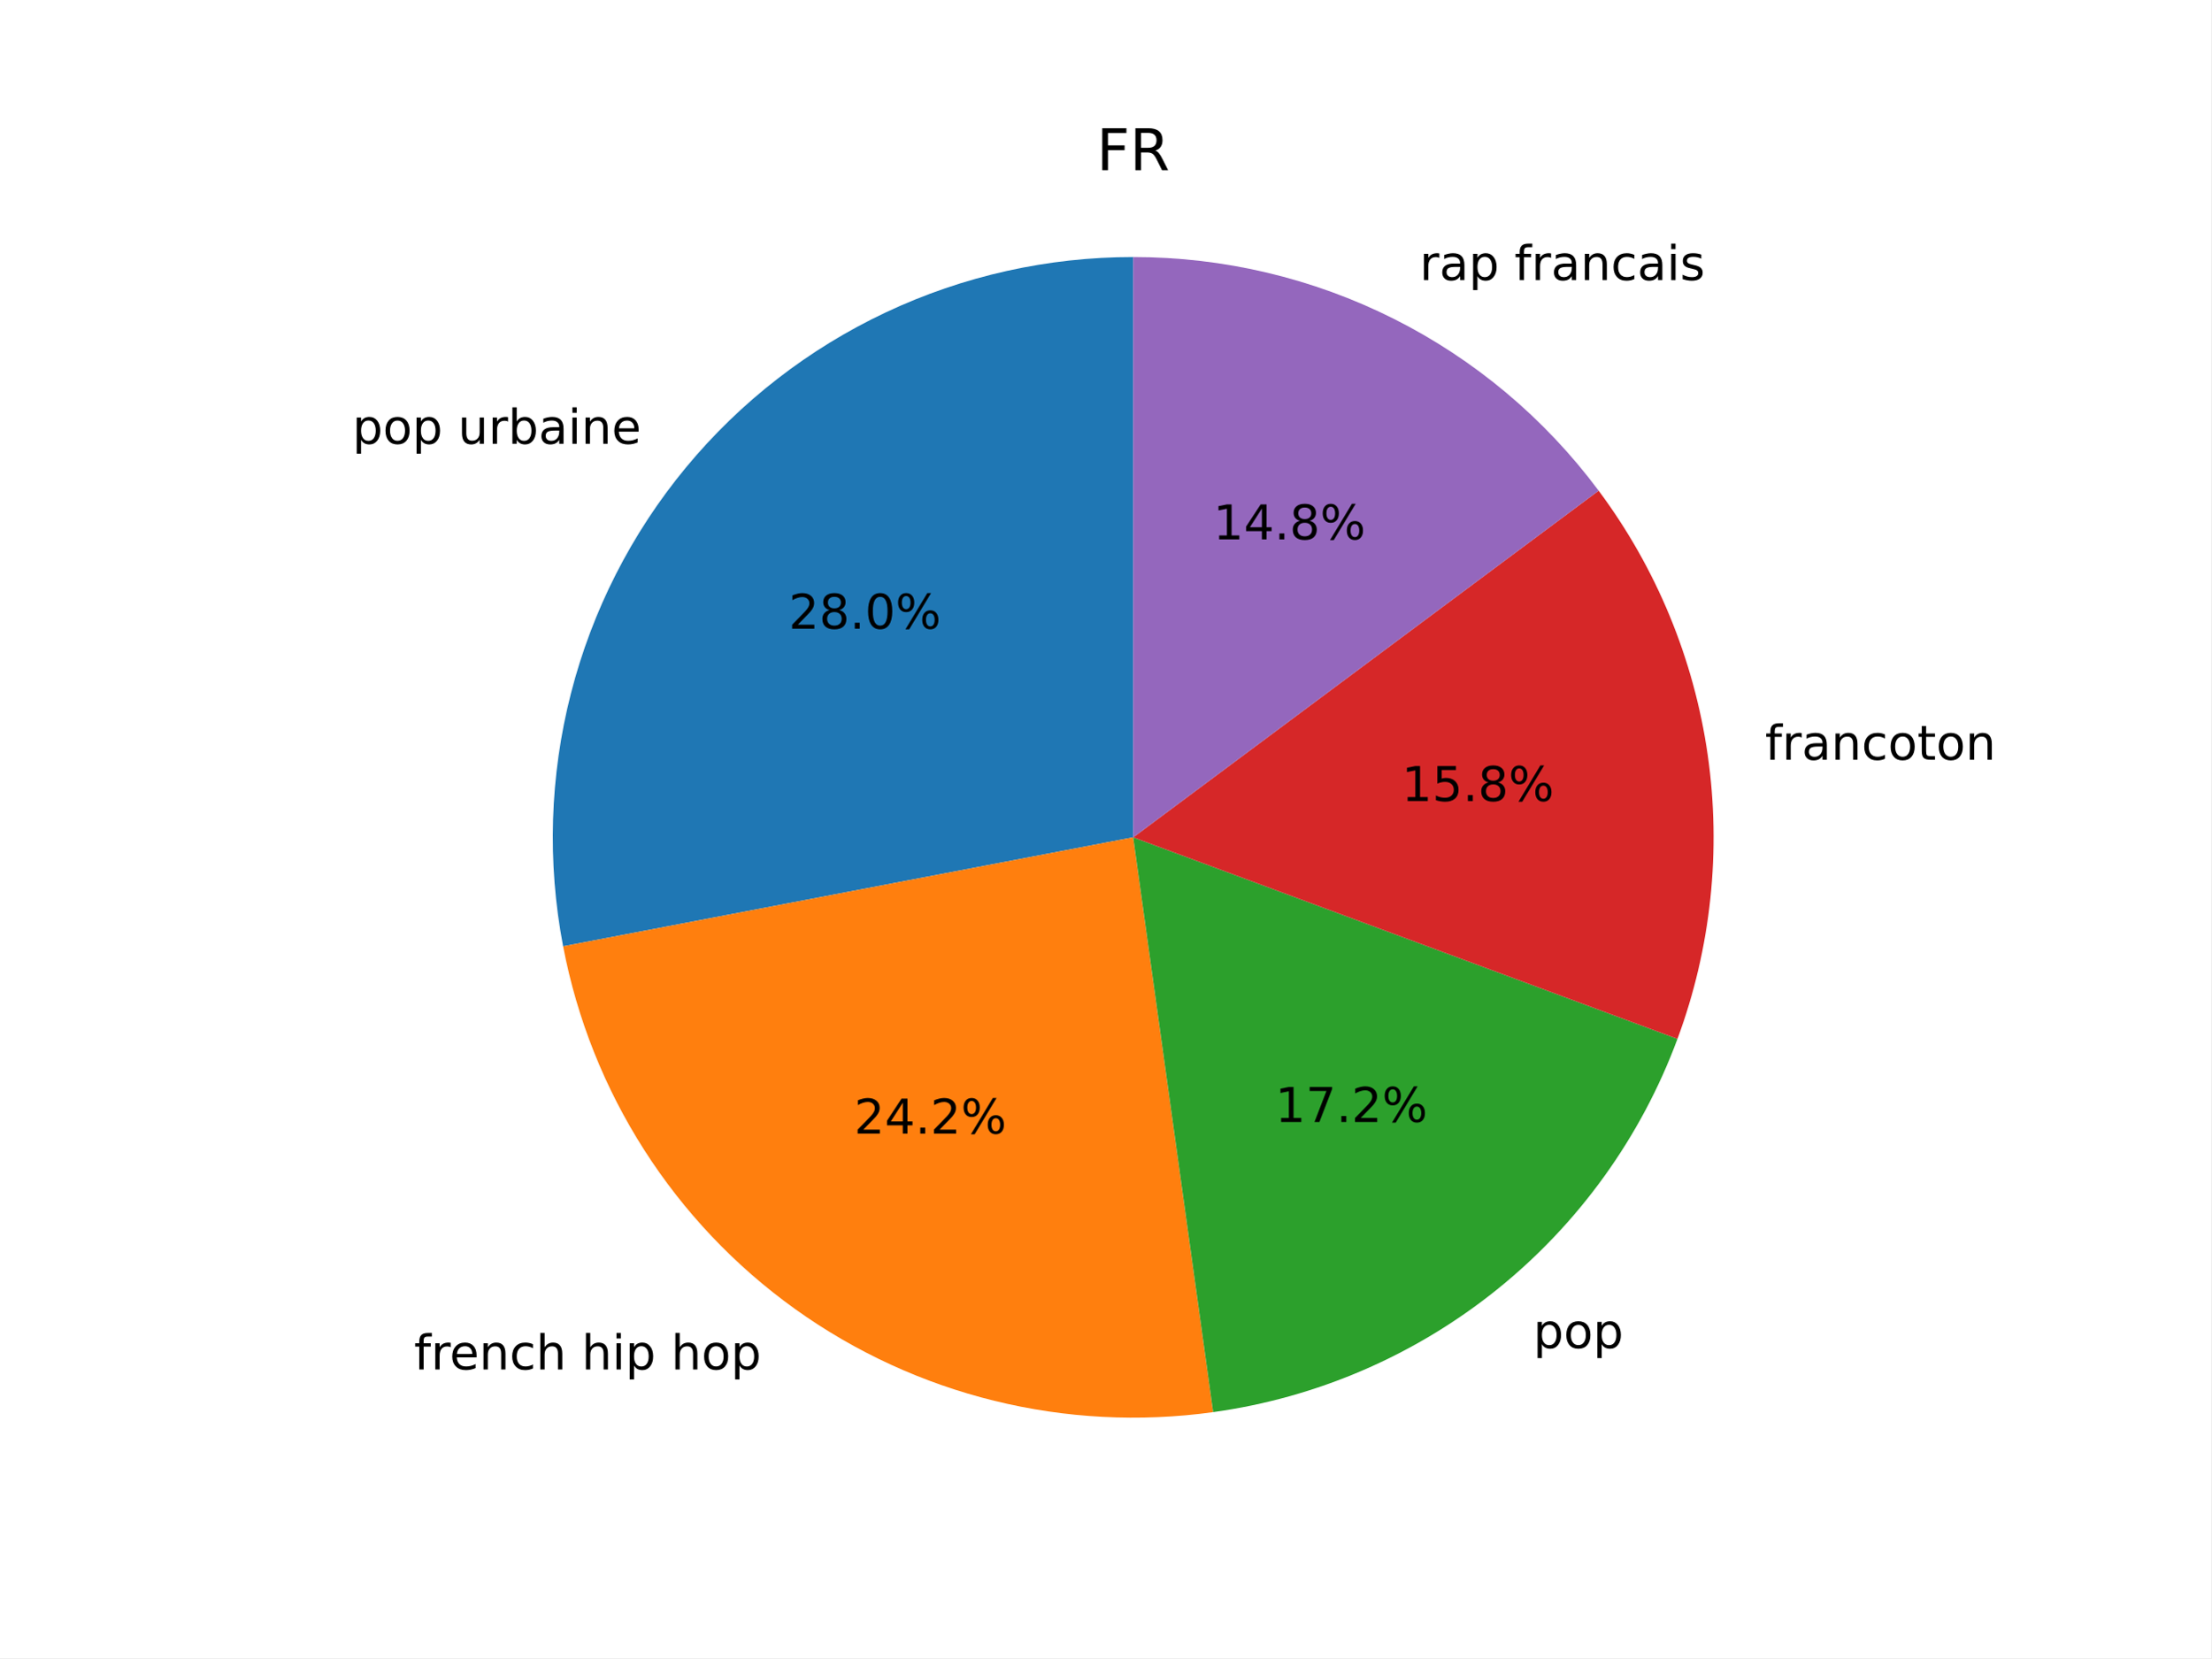
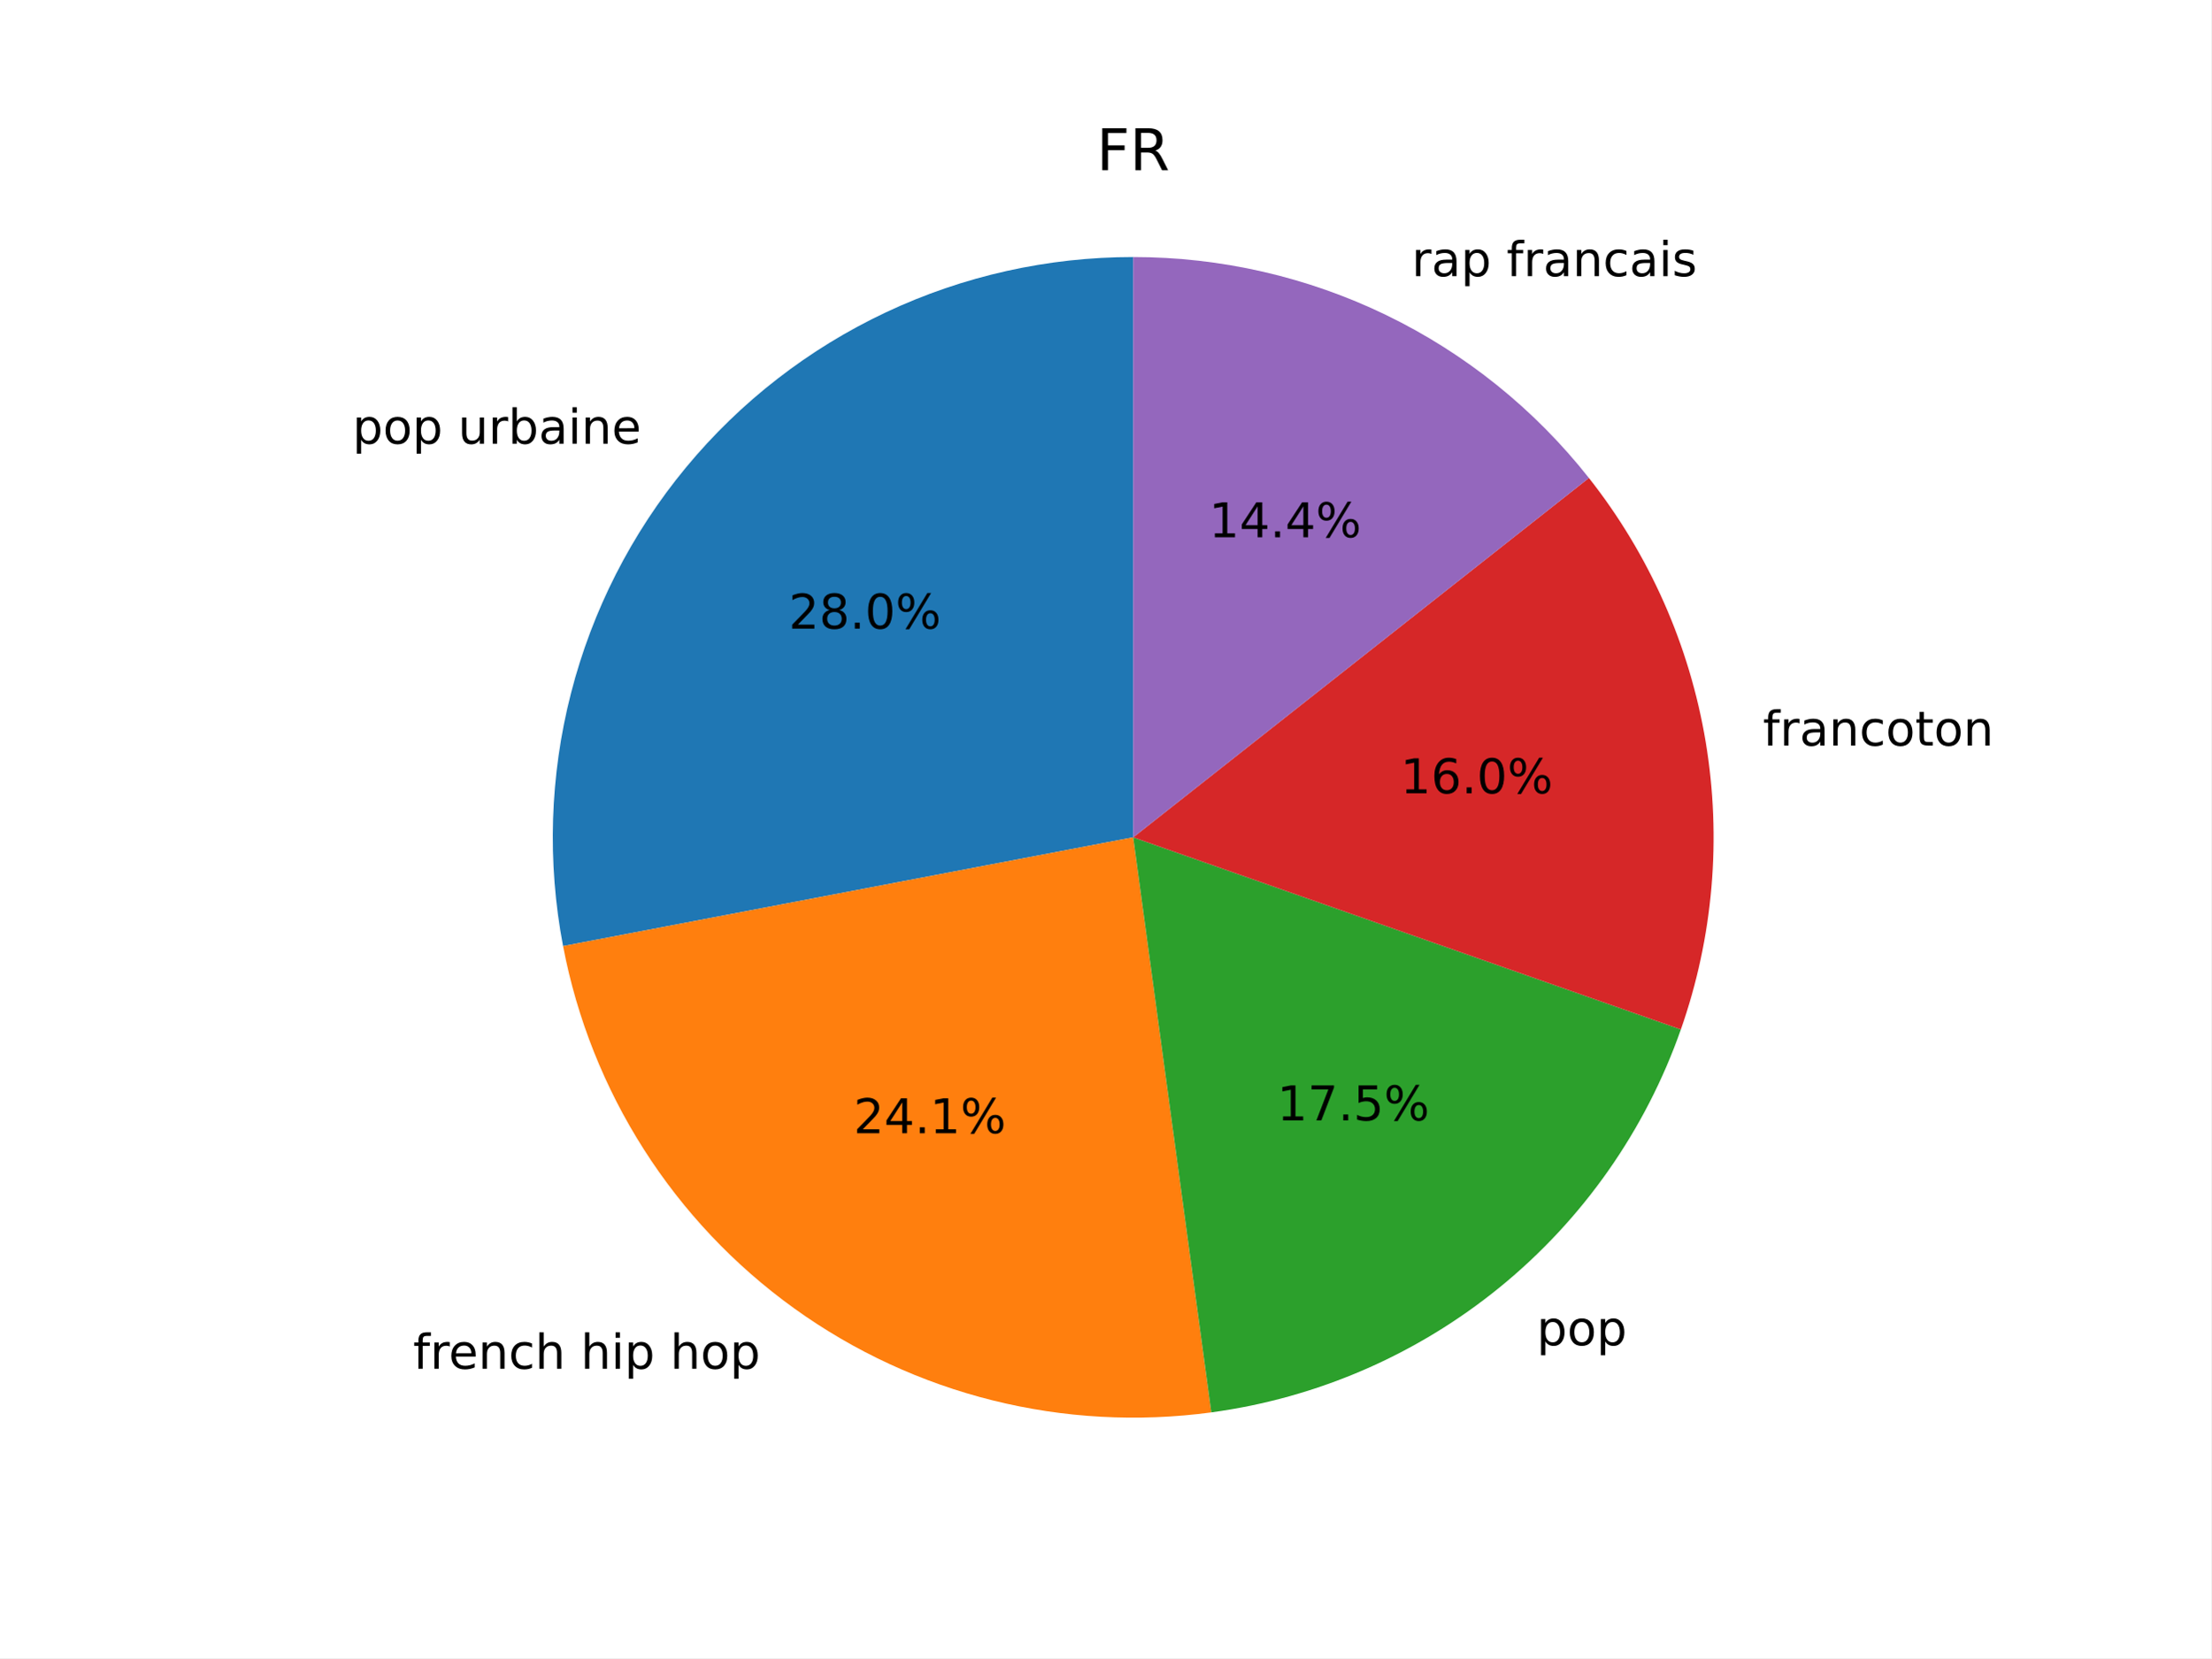
<svg xmlns="http://www.w3.org/2000/svg" xmlns:xlink="http://www.w3.org/1999/xlink" width="460.8pt" height="345.6pt" viewBox="0 0 460.8 345.6" version="1.1">
  <defs>
    <style type="text/css">*{stroke-linejoin: round; stroke-linecap: butt}</style>
  </defs>
  <g id="figure_1">
    <g id="patch_1">
      <path d="M 0 345.6  L 460.8 345.6  L 460.8 0  L 0 0  z " style="fill: #ffffff" />
    </g>
    <g id="axes_1">
      <g id="patch_2">
-         <path d="M 236.16 53.568  C 218.351 53.568 200.761 57.501 184.648 65.085  C 168.535 72.669 154.293 83.719 142.944 97.442  C 131.595 111.166 123.416 127.229 118.992 144.479  C 114.568 161.729 114.007 179.746 117.351 197.238  L 236.16 174.528  z " style="fill: #1f77b4" />
+         <path d="M 236.16 53.568  C 218.355 53.568 200.768 57.499 184.658 65.08  C 168.547 72.661 154.308 83.706 142.959 97.425  C 131.609 111.144 123.428 127.201 119 144.447  C 114.572 161.692 114.006 179.704 117.342 197.194  L 236.16 174.528  z " style="fill: #1f77b4" />
      </g>
      <g id="patch_3">
-         <path d="M 117.351 197.238  C 123.172 227.696 140.49 254.779 165.694 272.844  C 190.898 290.909 222.109 298.607 252.823 294.335  L 236.16 174.528  z " style="fill: #ff7f0e" />
+         <path d="M 117.342 197.194  C 123.142 227.596 140.394 254.642 165.518 272.717  C 190.641 290.792 221.768 298.553 252.437 294.388  L 236.16 174.528  z " style="fill: #ff7f0e" />
      </g>
      <g id="patch_4">
-         <path d="M 252.823 294.335  C 274.476 291.324 294.912 282.498 311.95 268.8  C 328.988 255.103 341.998 237.039 349.591 216.538  L 236.16 174.528  z " style="fill: #2ca02c" />
+         <path d="M 252.437 294.388  C 274.516 291.39 295.343 282.349 312.61 268.266  C 329.878 254.183 342.922 235.599 350.299 214.574  L 236.16 174.528  z " style="fill: #2ca02c" />
      </g>
      <g id="patch_5">
-         <path d="M 349.591 216.538  C 356.593 197.632 358.758 177.271 355.889 157.314  C 353.02 137.357 345.206 118.431 333.16 102.263  L 236.16 174.528  z " style="fill: #d62728" />
+         <path d="M 350.299 214.574  C 357.044 195.35 358.824 174.729 355.473 154.633  C 352.122 134.538 343.748 115.611 331.13 99.615  L 236.16 174.528  z " style="fill: #d62728" />
      </g>
      <g id="patch_6">
-         <path d="M 333.16 102.263  C 321.903 87.152 307.269 74.879 290.428 66.425  C 273.588 57.971 255.003 53.568 236.16 53.568  L 236.16 174.528  z " style="fill: #9467bd" />
+         <path d="M 331.13 99.615  C 319.809 85.263 305.381 73.662 288.932 65.687  C 272.484 57.712 254.44 53.568 236.16 53.568  L 236.16 174.528  z " style="fill: #9467bd" />
      </g>
      <g id="matplotlib.axis_1" />
      <g id="matplotlib.axis_2" />
      <g id="text_1">
-         <g transform="translate(73.43522 92.49327) scale(0.1 -0.1)">
+         <g transform="translate(73.45088 92.47437) scale(0.1 -0.1)">
          <defs>
            <path id="DejaVuSans-70" d="M 1159 525  L 1159 -1331  L 581 -1331  L 581 3500  L 1159 3500  L 1159 2969  Q 1341 3281 1617 3432  Q 1894 3584 2278 3584  Q 2916 3584 3314 3078  Q 3713 2572 3713 1747  Q 3713 922 3314 415  Q 2916 -91 2278 -91  Q 1894 -91 1617 61  Q 1341 213 1159 525  z M 3116 1747  Q 3116 2381 2855 2742  Q 2594 3103 2138 3103  Q 1681 3103 1420 2742  Q 1159 2381 1159 1747  Q 1159 1113 1420 752  Q 1681 391 2138 391  Q 2594 391 2855 752  Q 3116 1113 3116 1747  z " transform="scale(0.015625)" />
            <path id="DejaVuSans-6f" d="M 1959 3097  Q 1497 3097 1228 2736  Q 959 2375 959 1747  Q 959 1119 1226 758  Q 1494 397 1959 397  Q 2419 397 2687 759  Q 2956 1122 2956 1747  Q 2956 2369 2687 2733  Q 2419 3097 1959 3097  z M 1959 3584  Q 2709 3584 3137 3096  Q 3566 2609 3566 1747  Q 3566 888 3137 398  Q 2709 -91 1959 -91  Q 1206 -91 779 398  Q 353 888 353 1747  Q 353 2609 779 3096  Q 1206 3584 1959 3584  z " transform="scale(0.015625)" />
            <path id="DejaVuSans-20" transform="scale(0.015625)" />
            <path id="DejaVuSans-75" d="M 544 1381  L 544 3500  L 1119 3500  L 1119 1403  Q 1119 906 1312 657  Q 1506 409 1894 409  Q 2359 409 2629 706  Q 2900 1003 2900 1516  L 2900 3500  L 3475 3500  L 3475 0  L 2900 0  L 2900 538  Q 2691 219 2414 64  Q 2138 -91 1772 -91  Q 1169 -91 856 284  Q 544 659 544 1381  z M 1991 3584  L 1991 3584  z " transform="scale(0.015625)" />
            <path id="DejaVuSans-72" d="M 2631 2963  Q 2534 3019 2420 3045  Q 2306 3072 2169 3072  Q 1681 3072 1420 2755  Q 1159 2438 1159 1844  L 1159 0  L 581 0  L 581 3500  L 1159 3500  L 1159 2956  Q 1341 3275 1631 3429  Q 1922 3584 2338 3584  Q 2397 3584 2469 3576  Q 2541 3569 2628 3553  L 2631 2963  z " transform="scale(0.015625)" />
            <path id="DejaVuSans-62" d="M 3116 1747  Q 3116 2381 2855 2742  Q 2594 3103 2138 3103  Q 1681 3103 1420 2742  Q 1159 2381 1159 1747  Q 1159 1113 1420 752  Q 1681 391 2138 391  Q 2594 391 2855 752  Q 3116 1113 3116 1747  z M 1159 2969  Q 1341 3281 1617 3432  Q 1894 3584 2278 3584  Q 2916 3584 3314 3078  Q 3713 2572 3713 1747  Q 3713 922 3314 415  Q 2916 -91 2278 -91  Q 1894 -91 1617 61  Q 1341 213 1159 525  L 1159 0  L 581 0  L 581 4863  L 1159 4863  L 1159 2969  z " transform="scale(0.015625)" />
            <path id="DejaVuSans-61" d="M 2194 1759  Q 1497 1759 1228 1600  Q 959 1441 959 1056  Q 959 750 1161 570  Q 1363 391 1709 391  Q 2188 391 2477 730  Q 2766 1069 2766 1631  L 2766 1759  L 2194 1759  z M 3341 1997  L 3341 0  L 2766 0  L 2766 531  Q 2569 213 2275 61  Q 1981 -91 1556 -91  Q 1019 -91 701 211  Q 384 513 384 1019  Q 384 1609 779 1909  Q 1175 2209 1959 2209  L 2766 2209  L 2766 2266  Q 2766 2663 2505 2880  Q 2244 3097 1772 3097  Q 1472 3097 1187 3025  Q 903 2953 641 2809  L 641 3341  Q 956 3463 1253 3523  Q 1550 3584 1831 3584  Q 2591 3584 2966 3190  Q 3341 2797 3341 1997  z " transform="scale(0.015625)" />
            <path id="DejaVuSans-69" d="M 603 3500  L 1178 3500  L 1178 0  L 603 0  L 603 3500  z M 603 4863  L 1178 4863  L 1178 4134  L 603 4134  L 603 4863  z " transform="scale(0.015625)" />
            <path id="DejaVuSans-6e" d="M 3513 2113  L 3513 0  L 2938 0  L 2938 2094  Q 2938 2591 2744 2837  Q 2550 3084 2163 3084  Q 1697 3084 1428 2787  Q 1159 2491 1159 1978  L 1159 0  L 581 0  L 581 3500  L 1159 3500  L 1159 2956  Q 1366 3272 1645 3428  Q 1925 3584 2291 3584  Q 2894 3584 3203 3211  Q 3513 2838 3513 2113  z " transform="scale(0.015625)" />
            <path id="DejaVuSans-65" d="M 3597 1894  L 3597 1613  L 953 1613  Q 991 1019 1311 708  Q 1631 397 2203 397  Q 2534 397 2845 478  Q 3156 559 3463 722  L 3463 178  Q 3153 47 2828 -22  Q 2503 -91 2169 -91  Q 1331 -91 842 396  Q 353 884 353 1716  Q 353 2575 817 3079  Q 1281 3584 2069 3584  Q 2775 3584 3186 3129  Q 3597 2675 3597 1894  z M 3022 2063  Q 3016 2534 2758 2815  Q 2500 3097 2075 3097  Q 1594 3097 1305 2825  Q 1016 2553 972 2059  L 3022 2063  z " transform="scale(0.015625)" />
          </defs>
          <use xlink:href="#DejaVuSans-70" />
          <use xlink:href="#DejaVuSans-6f" x="63.477" />
          <use xlink:href="#DejaVuSans-70" x="124.658" />
          <use xlink:href="#DejaVuSans-20" x="188.135" />
          <use xlink:href="#DejaVuSans-75" x="219.922" />
          <use xlink:href="#DejaVuSans-72" x="283.301" />
          <use xlink:href="#DejaVuSans-62" x="324.414" />
          <use xlink:href="#DejaVuSans-61" x="387.891" />
          <use xlink:href="#DejaVuSans-69" x="449.17" />
          <use xlink:href="#DejaVuSans-6e" x="476.953" />
          <use xlink:href="#DejaVuSans-65" x="540.332" />
        </g>
      </g>
      <g id="text_2">
-         <g transform="translate(164.347 131.0362) scale(0.1 -0.1)">
+         <g transform="translate(164.3555 131.0259) scale(0.1 -0.1)">
          <defs>
            <path id="DejaVuSans-32" d="M 1228 531  L 3431 531  L 3431 0  L 469 0  L 469 531  Q 828 903 1448 1529  Q 2069 2156 2228 2338  Q 2531 2678 2651 2914  Q 2772 3150 2772 3378  Q 2772 3750 2511 3984  Q 2250 4219 1831 4219  Q 1534 4219 1204 4116  Q 875 4013 500 3803  L 500 4441  Q 881 4594 1212 4672  Q 1544 4750 1819 4750  Q 2544 4750 2975 4387  Q 3406 4025 3406 3419  Q 3406 3131 3298 2873  Q 3191 2616 2906 2266  Q 2828 2175 2409 1742  Q 1991 1309 1228 531  z " transform="scale(0.015625)" />
            <path id="DejaVuSans-38" d="M 2034 2216  Q 1584 2216 1326 1975  Q 1069 1734 1069 1313  Q 1069 891 1326 650  Q 1584 409 2034 409  Q 2484 409 2743 651  Q 3003 894 3003 1313  Q 3003 1734 2745 1975  Q 2488 2216 2034 2216  z M 1403 2484  Q 997 2584 770 2862  Q 544 3141 544 3541  Q 544 4100 942 4425  Q 1341 4750 2034 4750  Q 2731 4750 3128 4425  Q 3525 4100 3525 3541  Q 3525 3141 3298 2862  Q 3072 2584 2669 2484  Q 3125 2378 3379 2068  Q 3634 1759 3634 1313  Q 3634 634 3220 271  Q 2806 -91 2034 -91  Q 1263 -91 848 271  Q 434 634 434 1313  Q 434 1759 690 2068  Q 947 2378 1403 2484  z M 1172 3481  Q 1172 3119 1398 2916  Q 1625 2713 2034 2713  Q 2441 2713 2670 2916  Q 2900 3119 2900 3481  Q 2900 3844 2670 4047  Q 2441 4250 2034 4250  Q 1625 4250 1398 4047  Q 1172 3844 1172 3481  z " transform="scale(0.015625)" />
            <path id="DejaVuSans-2e" d="M 684 794  L 1344 794  L 1344 0  L 684 0  L 684 794  z " transform="scale(0.015625)" />
            <path id="DejaVuSans-30" d="M 2034 4250  Q 1547 4250 1301 3770  Q 1056 3291 1056 2328  Q 1056 1369 1301 889  Q 1547 409 2034 409  Q 2525 409 2770 889  Q 3016 1369 3016 2328  Q 3016 3291 2770 3770  Q 2525 4250 2034 4250  z M 2034 4750  Q 2819 4750 3233 4129  Q 3647 3509 3647 2328  Q 3647 1150 3233 529  Q 2819 -91 2034 -91  Q 1250 -91 836 529  Q 422 1150 422 2328  Q 422 3509 836 4129  Q 1250 4750 2034 4750  z " transform="scale(0.015625)" />
            <path id="DejaVuSans-25" d="M 4653 2053  Q 4381 2053 4226 1822  Q 4072 1591 4072 1178  Q 4072 772 4226 539  Q 4381 306 4653 306  Q 4919 306 5073 539  Q 5228 772 5228 1178  Q 5228 1588 5073 1820  Q 4919 2053 4653 2053  z M 4653 2450  Q 5147 2450 5437 2106  Q 5728 1763 5728 1178  Q 5728 594 5436 251  Q 5144 -91 4653 -91  Q 4153 -91 3862 251  Q 3572 594 3572 1178  Q 3572 1766 3864 2108  Q 4156 2450 4653 2450  z M 1428 4353  Q 1159 4353 1004 4120  Q 850 3888 850 3481  Q 850 3069 1003 2837  Q 1156 2606 1428 2606  Q 1700 2606 1854 2837  Q 2009 3069 2009 3481  Q 2009 3884 1853 4118  Q 1697 4353 1428 4353  z M 4250 4750  L 4750 4750  L 1831 -91  L 1331 -91  L 4250 4750  z M 1428 4750  Q 1922 4750 2215 4408  Q 2509 4066 2509 3481  Q 2509 2891 2217 2550  Q 1925 2209 1428 2209  Q 931 2209 642 2551  Q 353 2894 353 3481  Q 353 4063 643 4406  Q 934 4750 1428 4750  z " transform="scale(0.015625)" />
          </defs>
          <use xlink:href="#DejaVuSans-32" />
          <use xlink:href="#DejaVuSans-38" x="63.623" />
          <use xlink:href="#DejaVuSans-2e" x="127.246" />
          <use xlink:href="#DejaVuSans-30" x="159.033" />
          <use xlink:href="#DejaVuSans-25" x="222.656" />
        </g>
      </g>
      <g id="text_3">
-         <g transform="translate(86.28947 285.4346) scale(0.1 -0.1)">
+         <g transform="translate(86.09553 285.2953) scale(0.1 -0.1)">
          <defs>
            <path id="DejaVuSans-66" d="M 2375 4863  L 2375 4384  L 1825 4384  Q 1516 4384 1395 4259  Q 1275 4134 1275 3809  L 1275 3500  L 2222 3500  L 2222 3053  L 1275 3053  L 1275 0  L 697 0  L 697 3053  L 147 3053  L 147 3500  L 697 3500  L 697 3744  Q 697 4328 969 4595  Q 1241 4863 1831 4863  L 2375 4863  z " transform="scale(0.015625)" />
            <path id="DejaVuSans-63" d="M 3122 3366  L 3122 2828  Q 2878 2963 2633 3030  Q 2388 3097 2138 3097  Q 1578 3097 1268 2742  Q 959 2388 959 1747  Q 959 1106 1268 751  Q 1578 397 2138 397  Q 2388 397 2633 464  Q 2878 531 3122 666  L 3122 134  Q 2881 22 2623 -34  Q 2366 -91 2075 -91  Q 1284 -91 818 406  Q 353 903 353 1747  Q 353 2603 823 3093  Q 1294 3584 2113 3584  Q 2378 3584 2631 3529  Q 2884 3475 3122 3366  z " transform="scale(0.015625)" />
            <path id="DejaVuSans-68" d="M 3513 2113  L 3513 0  L 2938 0  L 2938 2094  Q 2938 2591 2744 2837  Q 2550 3084 2163 3084  Q 1697 3084 1428 2787  Q 1159 2491 1159 1978  L 1159 0  L 581 0  L 581 4863  L 1159 4863  L 1159 2956  Q 1366 3272 1645 3428  Q 1925 3584 2291 3584  Q 2894 3584 3203 3211  Q 3513 2838 3513 2113  z " transform="scale(0.015625)" />
          </defs>
          <use xlink:href="#DejaVuSans-66" />
          <use xlink:href="#DejaVuSans-72" x="35.205" />
          <use xlink:href="#DejaVuSans-65" x="74.068" />
          <use xlink:href="#DejaVuSans-6e" x="135.592" />
          <use xlink:href="#DejaVuSans-63" x="198.971" />
          <use xlink:href="#DejaVuSans-68" x="253.951" />
          <use xlink:href="#DejaVuSans-20" x="317.33" />
          <use xlink:href="#DejaVuSans-68" x="349.117" />
          <use xlink:href="#DejaVuSans-69" x="412.496" />
          <use xlink:href="#DejaVuSans-70" x="440.279" />
          <use xlink:href="#DejaVuSans-20" x="503.756" />
          <use xlink:href="#DejaVuSans-68" x="535.543" />
          <use xlink:href="#DejaVuSans-6f" x="598.922" />
          <use xlink:href="#DejaVuSans-70" x="660.104" />
        </g>
      </g>
      <g id="text_4">
-         <g transform="translate(177.9967 236.2769) scale(0.1 -0.1)">
+         <g transform="translate(177.891 236.2009) scale(0.1 -0.1)">
          <defs>
            <path id="DejaVuSans-34" d="M 2419 4116  L 825 1625  L 2419 1625  L 2419 4116  z M 2253 4666  L 3047 4666  L 3047 1625  L 3713 1625  L 3713 1100  L 3047 1100  L 3047 0  L 2419 0  L 2419 1100  L 313 1100  L 313 1709  L 2253 4666  z " transform="scale(0.015625)" />
+             <path id="DejaVuSans-31" d="M 794 531  L 1825 531  L 1825 4091  L 703 3866  L 703 4441  L 1819 4666  L 2450 4666  L 2450 531  L 3481 531  L 3481 0  L 794 0  L 794 531  z " transform="scale(0.015625)" />
          </defs>
          <use xlink:href="#DejaVuSans-32" />
          <use xlink:href="#DejaVuSans-34" x="63.623" />
          <use xlink:href="#DejaVuSans-2e" x="127.246" />
-           <use xlink:href="#DejaVuSans-32" x="159.033" />
+           <use xlink:href="#DejaVuSans-31" x="159.033" />
          <use xlink:href="#DejaVuSans-25" x="222.656" />
        </g>
      </g>
      <g id="text_5">
-         <g transform="translate(319.5294 280.9869) scale(0.1 -0.1)">
+         <g transform="translate(320.2555 280.3989) scale(0.1 -0.1)">
          <use xlink:href="#DejaVuSans-70" />
          <use xlink:href="#DejaVuSans-6f" x="63.477" />
          <use xlink:href="#DejaVuSans-70" x="124.658" />
        </g>
      </g>
      <g id="text_6">
-         <g transform="translate(265.7506 233.8509) scale(0.1 -0.1)">
+         <g transform="translate(266.1467 233.5302) scale(0.1 -0.1)">
          <defs>
-             <path id="DejaVuSans-31" d="M 794 531  L 1825 531  L 1825 4091  L 703 3866  L 703 4441  L 1819 4666  L 2450 4666  L 2450 531  L 3481 531  L 3481 0  L 794 0  L 794 531  z " transform="scale(0.015625)" />
            <path id="DejaVuSans-37" d="M 525 4666  L 3525 4666  L 3525 4397  L 1831 0  L 1172 0  L 2766 4134  L 525 4134  L 525 4666  z " transform="scale(0.015625)" />
+             <path id="DejaVuSans-35" d="M 691 4666  L 3169 4666  L 3169 4134  L 1269 4134  L 1269 2991  Q 1406 3038 1543 3061  Q 1681 3084 1819 3084  Q 2600 3084 3056 2656  Q 3513 2228 3513 1497  Q 3513 744 3044 326  Q 2575 -91 1722 -91  Q 1428 -91 1123 -41  Q 819 9 494 109  L 494 744  Q 775 591 1075 516  Q 1375 441 1709 441  Q 2250 441 2565 725  Q 2881 1009 2881 1497  Q 2881 1984 2565 2268  Q 2250 2553 1709 2553  Q 1456 2553 1204 2497  Q 953 2441 691 2322  L 691 4666  z " transform="scale(0.015625)" />
          </defs>
          <use xlink:href="#DejaVuSans-31" />
          <use xlink:href="#DejaVuSans-37" x="63.623" />
          <use xlink:href="#DejaVuSans-2e" x="127.246" />
-           <use xlink:href="#DejaVuSans-32" x="159.033" />
+           <use xlink:href="#DejaVuSans-35" x="159.033" />
          <use xlink:href="#DejaVuSans-25" x="222.656" />
        </g>
      </g>
      <g id="text_7">
-         <g transform="translate(367.862 158.3518) scale(0.1 -0.1)">
+         <g transform="translate(367.4043 155.4034) scale(0.1 -0.1)">
          <defs>
            <path id="DejaVuSans-74" d="M 1172 4494  L 1172 3500  L 2356 3500  L 2356 3053  L 1172 3053  L 1172 1153  Q 1172 725 1289 603  Q 1406 481 1766 481  L 2356 481  L 2356 0  L 1766 0  Q 1100 0 847 248  Q 594 497 594 1153  L 594 3053  L 172 3053  L 172 3500  L 594 3500  L 594 4494  L 1172 4494  z " transform="scale(0.015625)" />
          </defs>
          <use xlink:href="#DejaVuSans-66" />
          <use xlink:href="#DejaVuSans-72" x="35.205" />
          <use xlink:href="#DejaVuSans-61" x="76.318" />
          <use xlink:href="#DejaVuSans-6e" x="137.598" />
          <use xlink:href="#DejaVuSans-63" x="200.977" />
          <use xlink:href="#DejaVuSans-6f" x="255.957" />
          <use xlink:href="#DejaVuSans-74" x="317.139" />
          <use xlink:href="#DejaVuSans-6f" x="356.348" />
          <use xlink:href="#DejaVuSans-6e" x="417.529" />
        </g>
      </g>
      <g id="text_8">
-         <g transform="translate(292.1139 166.959) scale(0.1 -0.1)">
+         <g transform="translate(291.8642 165.3508) scale(0.1 -0.1)">
          <defs>
-             <path id="DejaVuSans-35" d="M 691 4666  L 3169 4666  L 3169 4134  L 1269 4134  L 1269 2991  Q 1406 3038 1543 3061  Q 1681 3084 1819 3084  Q 2600 3084 3056 2656  Q 3513 2228 3513 1497  Q 3513 744 3044 326  Q 2575 -91 1722 -91  Q 1428 -91 1123 -41  Q 819 9 494 109  L 494 744  Q 775 591 1075 516  Q 1375 441 1709 441  Q 2250 441 2565 725  Q 2881 1009 2881 1497  Q 2881 1984 2565 2268  Q 2250 2553 1709 2553  Q 1456 2553 1204 2497  Q 953 2441 691 2322  L 691 4666  z " transform="scale(0.015625)" />
+             <path id="DejaVuSans-36" d="M 2113 2584  Q 1688 2584 1439 2293  Q 1191 2003 1191 1497  Q 1191 994 1439 701  Q 1688 409 2113 409  Q 2538 409 2786 701  Q 3034 994 3034 1497  Q 3034 2003 2786 2293  Q 2538 2584 2113 2584  z M 3366 4563  L 3366 3988  Q 3128 4100 2886 4159  Q 2644 4219 2406 4219  Q 1781 4219 1451 3797  Q 1122 3375 1075 2522  Q 1259 2794 1537 2939  Q 1816 3084 2150 3084  Q 2853 3084 3261 2657  Q 3669 2231 3669 1497  Q 3669 778 3244 343  Q 2819 -91 2113 -91  Q 1303 -91 875 529  Q 447 1150 447 2328  Q 447 3434 972 4092  Q 1497 4750 2381 4750  Q 2619 4750 2861 4703  Q 3103 4656 3366 4563  z " transform="scale(0.015625)" />
          </defs>
          <use xlink:href="#DejaVuSans-31" />
-           <use xlink:href="#DejaVuSans-35" x="63.623" />
+           <use xlink:href="#DejaVuSans-36" x="63.623" />
          <use xlink:href="#DejaVuSans-2e" x="127.246" />
-           <use xlink:href="#DejaVuSans-38" x="159.033" />
+           <use xlink:href="#DejaVuSans-30" x="159.033" />
          <use xlink:href="#DejaVuSans-25" x="222.656" />
        </g>
      </g>
      <g id="text_9">
-         <g transform="translate(295.8553 58.37401) scale(0.1 -0.1)">
+         <g transform="translate(294.2096 57.56202) scale(0.1 -0.1)">
          <defs>
            <path id="DejaVuSans-73" d="M 2834 3397  L 2834 2853  Q 2591 2978 2328 3040  Q 2066 3103 1784 3103  Q 1356 3103 1142 2972  Q 928 2841 928 2578  Q 928 2378 1081 2264  Q 1234 2150 1697 2047  L 1894 2003  Q 2506 1872 2764 1633  Q 3022 1394 3022 966  Q 3022 478 2636 193  Q 2250 -91 1575 -91  Q 1294 -91 989 -36  Q 684 19 347 128  L 347 722  Q 666 556 975 473  Q 1284 391 1588 391  Q 1994 391 2212 530  Q 2431 669 2431 922  Q 2431 1156 2273 1281  Q 2116 1406 1581 1522  L 1381 1569  Q 847 1681 609 1914  Q 372 2147 372 2553  Q 372 3047 722 3315  Q 1072 3584 1716 3584  Q 2034 3584 2315 3537  Q 2597 3491 2834 3397  z " transform="scale(0.015625)" />
          </defs>
          <use xlink:href="#DejaVuSans-72" />
          <use xlink:href="#DejaVuSans-61" x="41.113" />
          <use xlink:href="#DejaVuSans-70" x="102.393" />
          <use xlink:href="#DejaVuSans-20" x="165.869" />
          <use xlink:href="#DejaVuSans-66" x="197.656" />
          <use xlink:href="#DejaVuSans-72" x="232.861" />
          <use xlink:href="#DejaVuSans-61" x="273.975" />
          <use xlink:href="#DejaVuSans-6e" x="335.254" />
          <use xlink:href="#DejaVuSans-63" x="398.633" />
          <use xlink:href="#DejaVuSans-61" x="453.613" />
          <use xlink:href="#DejaVuSans-69" x="514.893" />
          <use xlink:href="#DejaVuSans-73" x="542.676" />
        </g>
      </g>
      <g id="text_10">
-         <g transform="translate(252.8375 112.4257) scale(0.1 -0.1)">
+         <g transform="translate(251.9399 111.9828) scale(0.1 -0.1)">
          <use xlink:href="#DejaVuSans-31" />
          <use xlink:href="#DejaVuSans-34" x="63.623" />
          <use xlink:href="#DejaVuSans-2e" x="127.246" />
-           <use xlink:href="#DejaVuSans-38" x="159.033" />
+           <use xlink:href="#DejaVuSans-34" x="159.033" />
          <use xlink:href="#DejaVuSans-25" x="222.656" />
        </g>
      </g>
      <g id="text_11">
        <g transform="translate(228.54 35.472) scale(0.12 -0.12)">
          <defs>
            <path id="DejaVuSans-46" d="M 628 4666  L 3309 4666  L 3309 4134  L 1259 4134  L 1259 2759  L 3109 2759  L 3109 2228  L 1259 2228  L 1259 0  L 628 0  L 628 4666  z " transform="scale(0.015625)" />
            <path id="DejaVuSans-52" d="M 2841 2188  Q 3044 2119 3236 1894  Q 3428 1669 3622 1275  L 4263 0  L 3584 0  L 2988 1197  Q 2756 1666 2539 1819  Q 2322 1972 1947 1972  L 1259 1972  L 1259 0  L 628 0  L 628 4666  L 2053 4666  Q 2853 4666 3247 4331  Q 3641 3997 3641 3322  Q 3641 2881 3436 2590  Q 3231 2300 2841 2188  z M 1259 4147  L 1259 2491  L 2053 2491  Q 2509 2491 2742 2702  Q 2975 2913 2975 3322  Q 2975 3731 2742 3939  Q 2509 4147 2053 4147  L 1259 4147  z " transform="scale(0.015625)" />
          </defs>
          <use xlink:href="#DejaVuSans-46" />
          <use xlink:href="#DejaVuSans-52" x="57.52" />
        </g>
      </g>
    </g>
  </g>
</svg>
